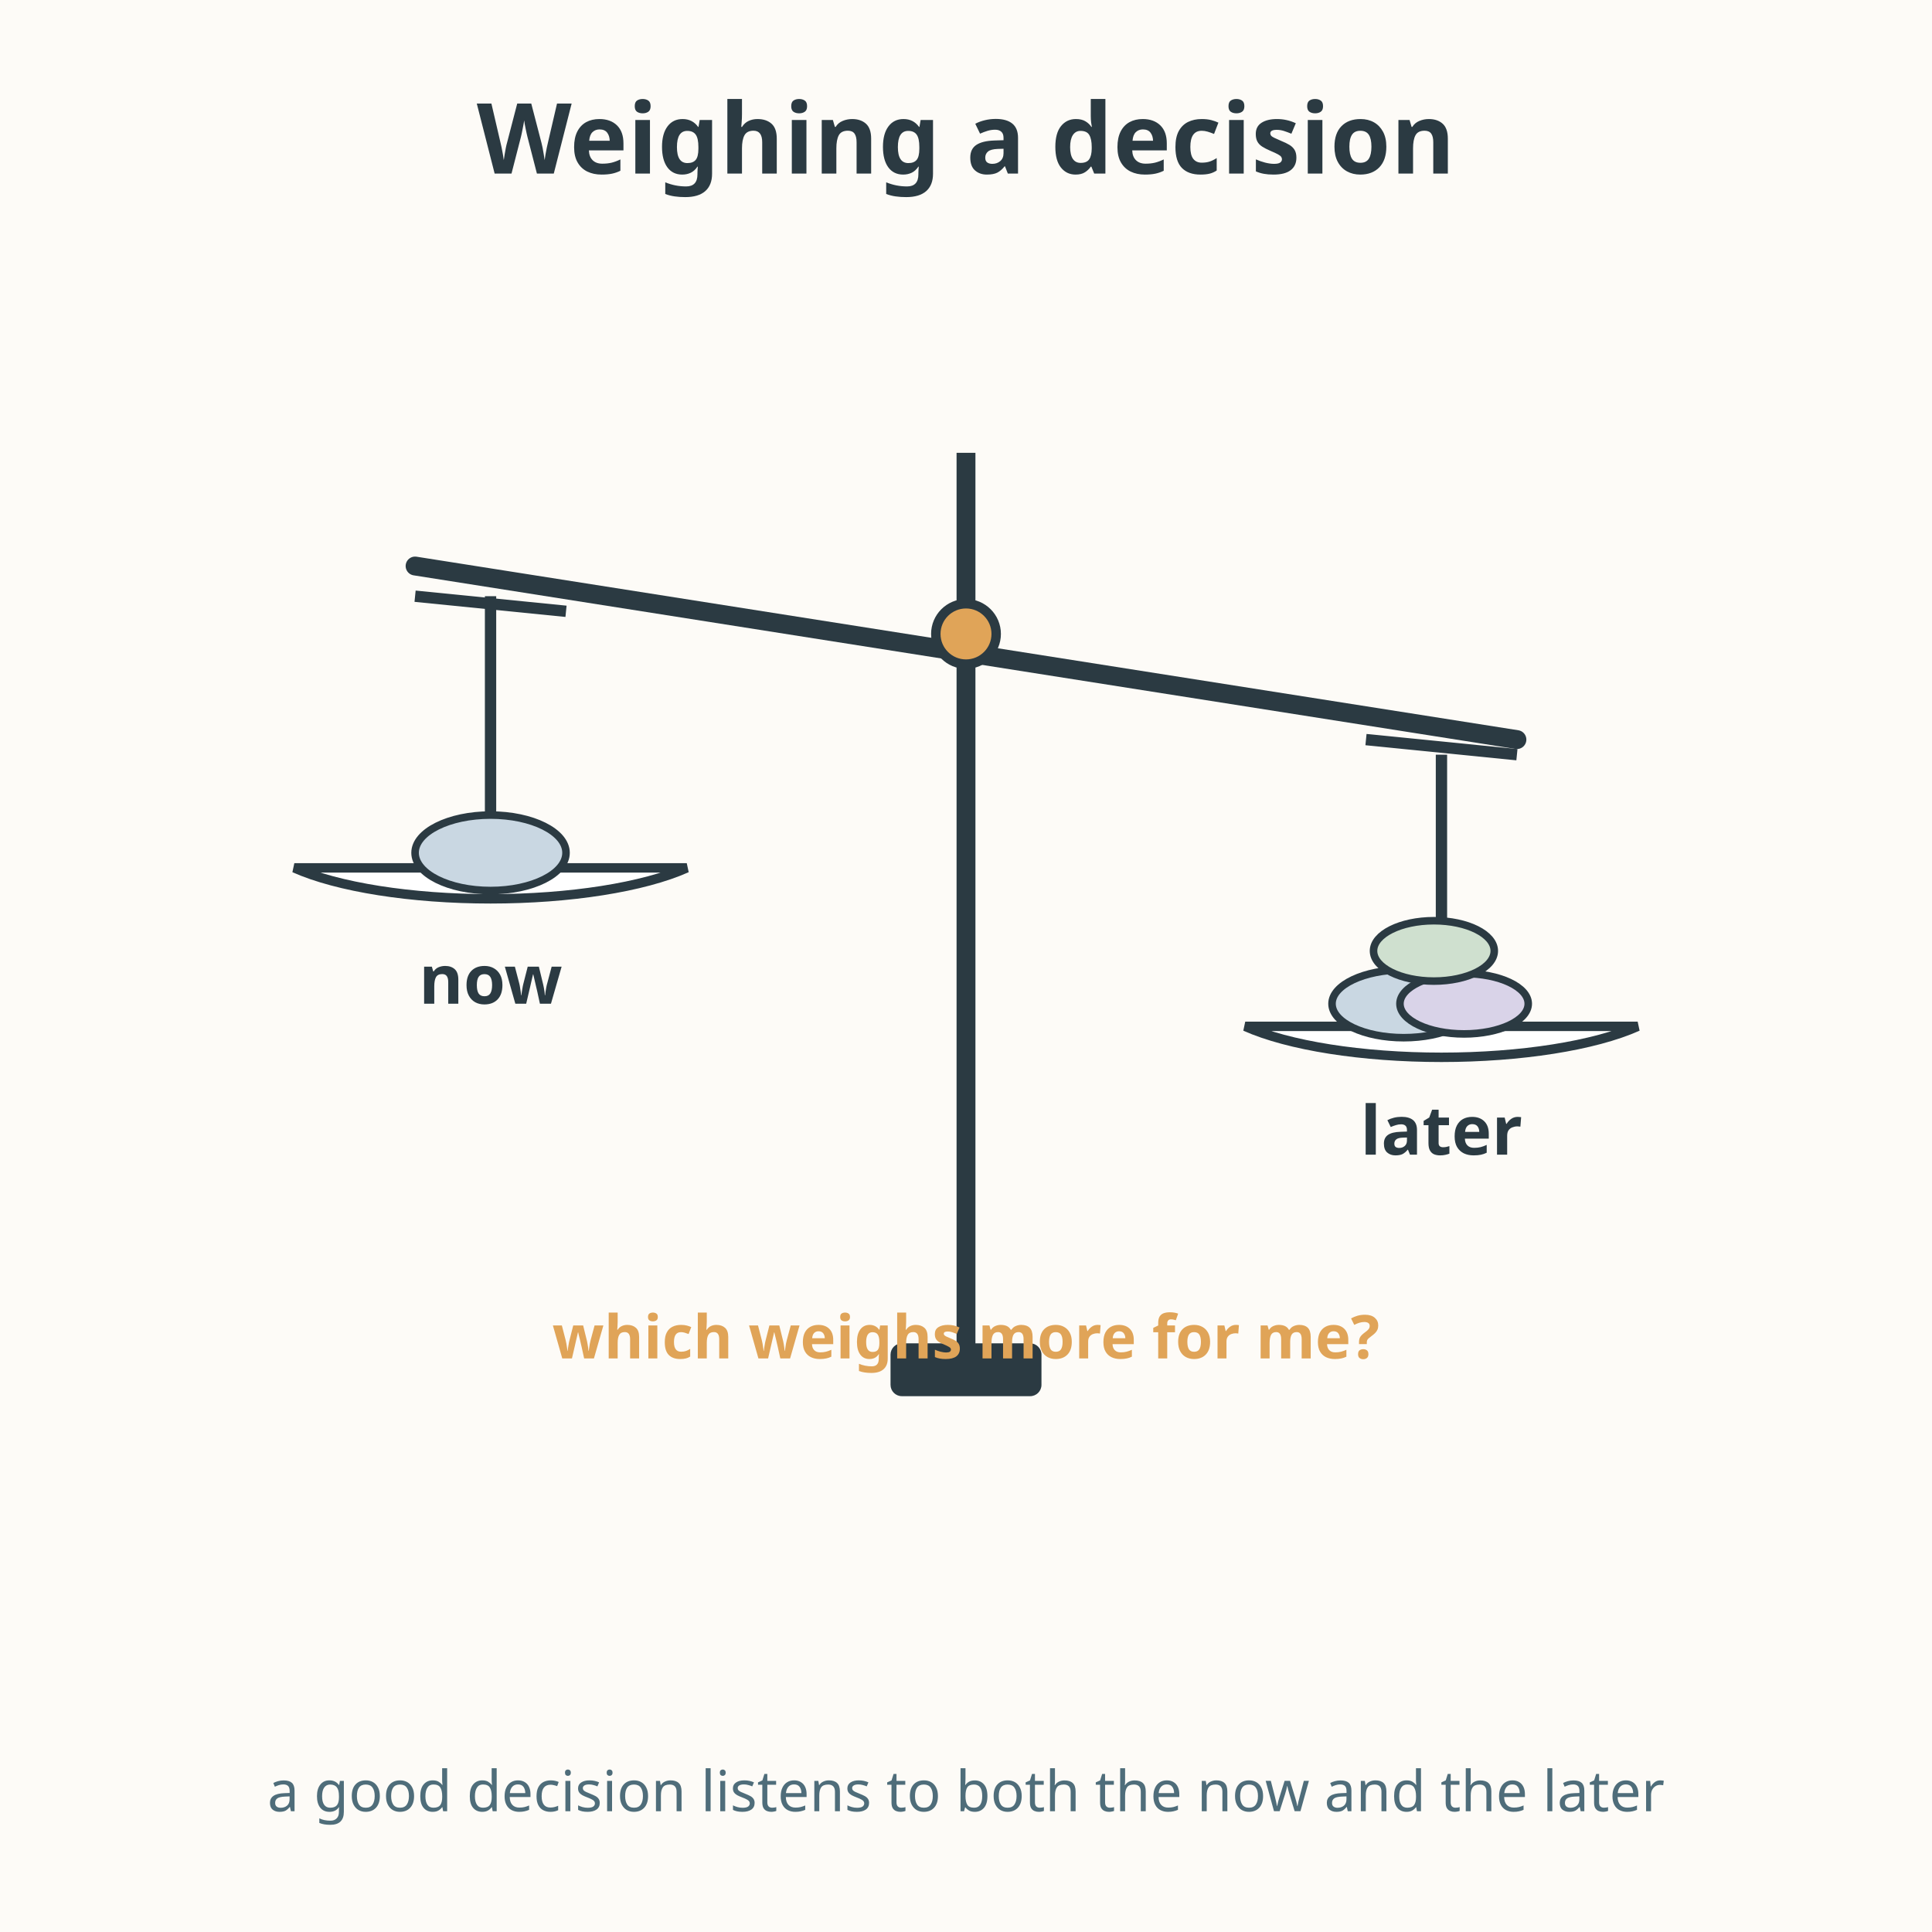
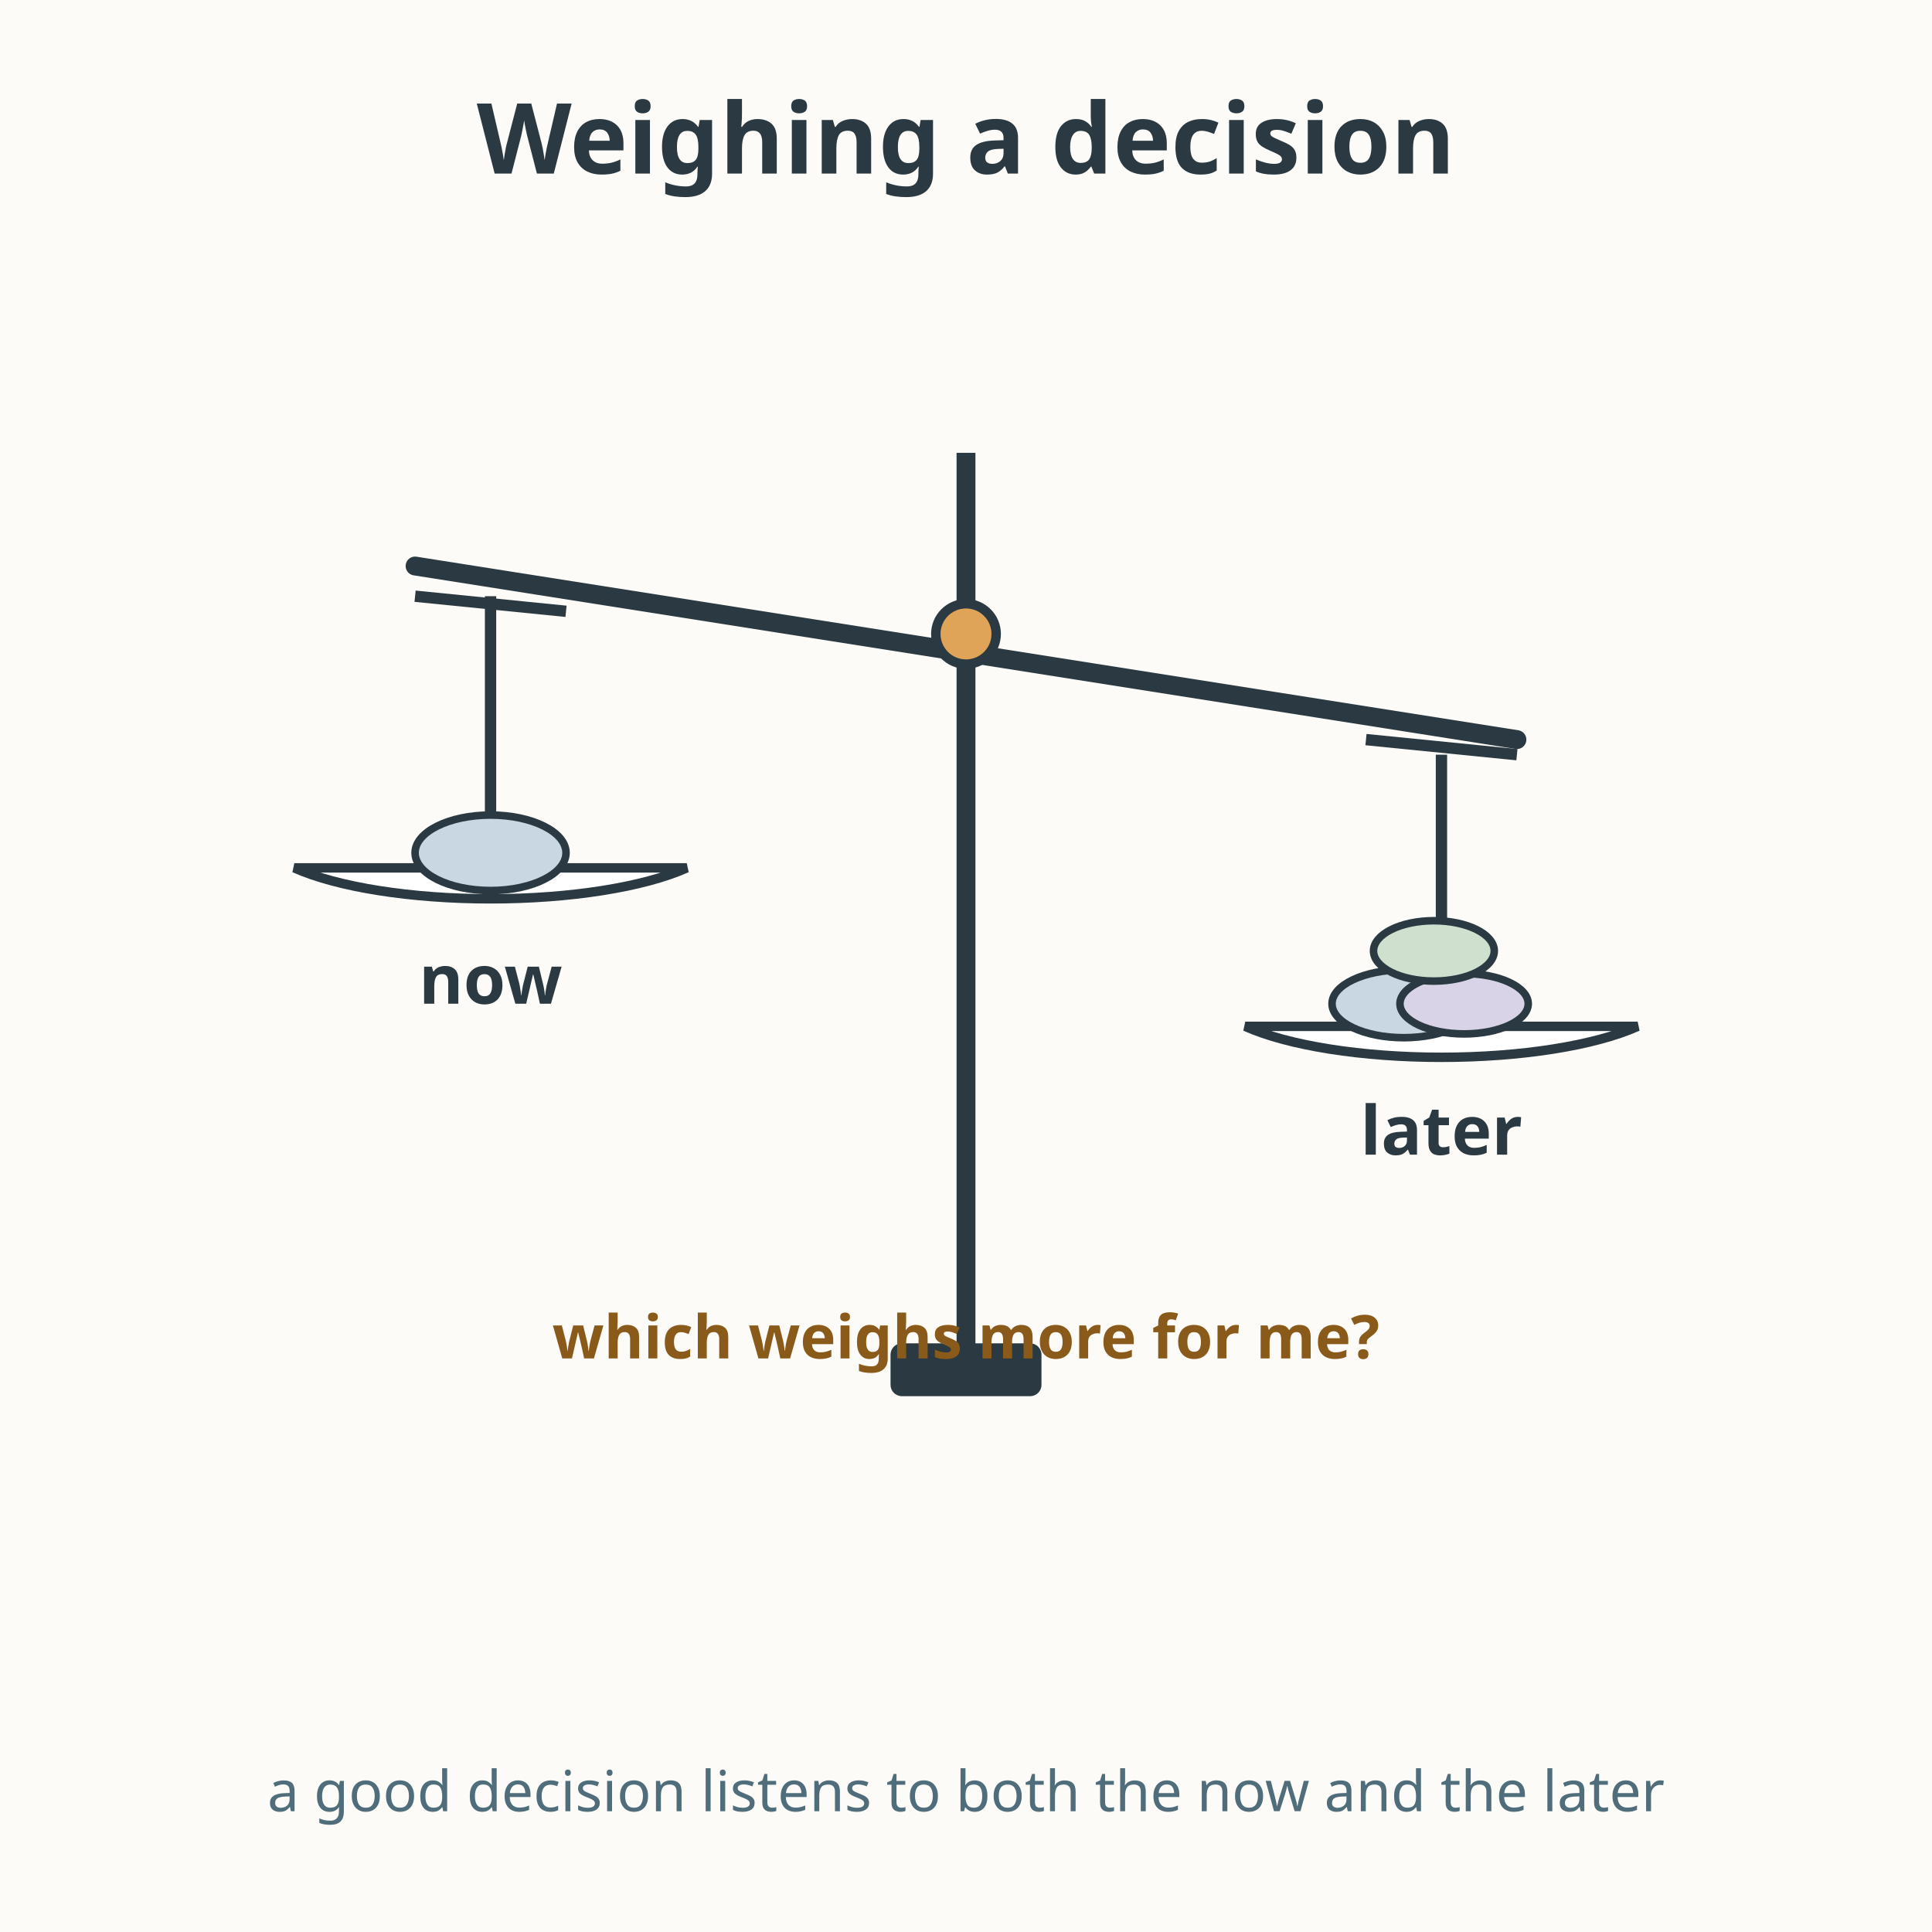
<svg xmlns="http://www.w3.org/2000/svg" viewBox="0 0 512 512" role="img" aria-labelledby="title-L-08-001-09-balance-scale desc-L-08-001-09-balance-scale">
  <rect width="512" height="512" fill="#fdfbf7" />
  <text x="256" y="46" text-anchor="middle" font-family="sans-serif" font-size="26" font-weight="bold" fill="#2b3a42">Weighing a decision</text>
  <line x1="256" y1="120" x2="256" y2="360" stroke="#2b3a42" stroke-width="5" />
  <rect x="236" y="356" width="40" height="14" rx="3" fill="#2b3a42" />
  <line x1="110" y1="150" x2="402" y2="196" stroke="#2b3a42" stroke-width="5" stroke-linecap="round" />
  <circle cx="256" cy="168" r="8" fill="#e0a458" stroke="#2b3a42" stroke-width="2.5" />
  <line x1="130" y1="158" x2="130" y2="230" stroke="#2b3a42" stroke-width="3" />
  <line x1="110" y1="158" x2="150" y2="162" stroke="#2b3a42" stroke-width="3" />
  <path d="M78 230 A62 18 0 0 0 182 230 Z" fill="#ffffff" stroke="#2b3a42" stroke-width="2.5" />
  <ellipse cx="130" cy="226" rx="20" ry="10" fill="#c9d7e2" stroke="#2b3a42" stroke-width="2" />
  <text x="130" y="266" text-anchor="middle" font-family="sans-serif" font-size="18" font-weight="bold" fill="#2b3a42">now</text>
  <line x1="382" y1="200" x2="382" y2="272" stroke="#2b3a42" stroke-width="3" />
  <line x1="362" y1="196" x2="402" y2="200" stroke="#2b3a42" stroke-width="3" />
  <path d="M330 272 A62 18 0 0 0 434 272 Z" fill="#ffffff" stroke="#2b3a42" stroke-width="2.5" />
  <ellipse cx="372" cy="266" rx="19" ry="9" fill="#c9d7e2" stroke="#2b3a42" stroke-width="2" />
  <ellipse cx="388" cy="266" rx="17" ry="8" fill="#d9d3e8" stroke="#2b3a42" stroke-width="2" />
  <ellipse cx="380" cy="252" rx="16" ry="8" fill="#cfe0cf" stroke="#2b3a42" stroke-width="2" />
  <text x="382" y="306" text-anchor="middle" font-family="sans-serif" font-size="18" font-weight="bold" fill="#2b3a42">later</text>
-   <text x="256" y="360" text-anchor="middle" font-family="sans-serif" font-size="16" font-weight="bold" fill="#e0a458">which weighs more for me?</text>
+   <text x="256" y="360" text-anchor="middle" font-family="sans-serif" font-size="16" font-weight="bold" fill="#8a5a1a">which weighs more for me?</text>
  <text x="256" y="480" text-anchor="middle" font-family="sans-serif" font-size="15" fill="#4f6d7a">a good decision listens to both the now and the later</text>
</svg>
